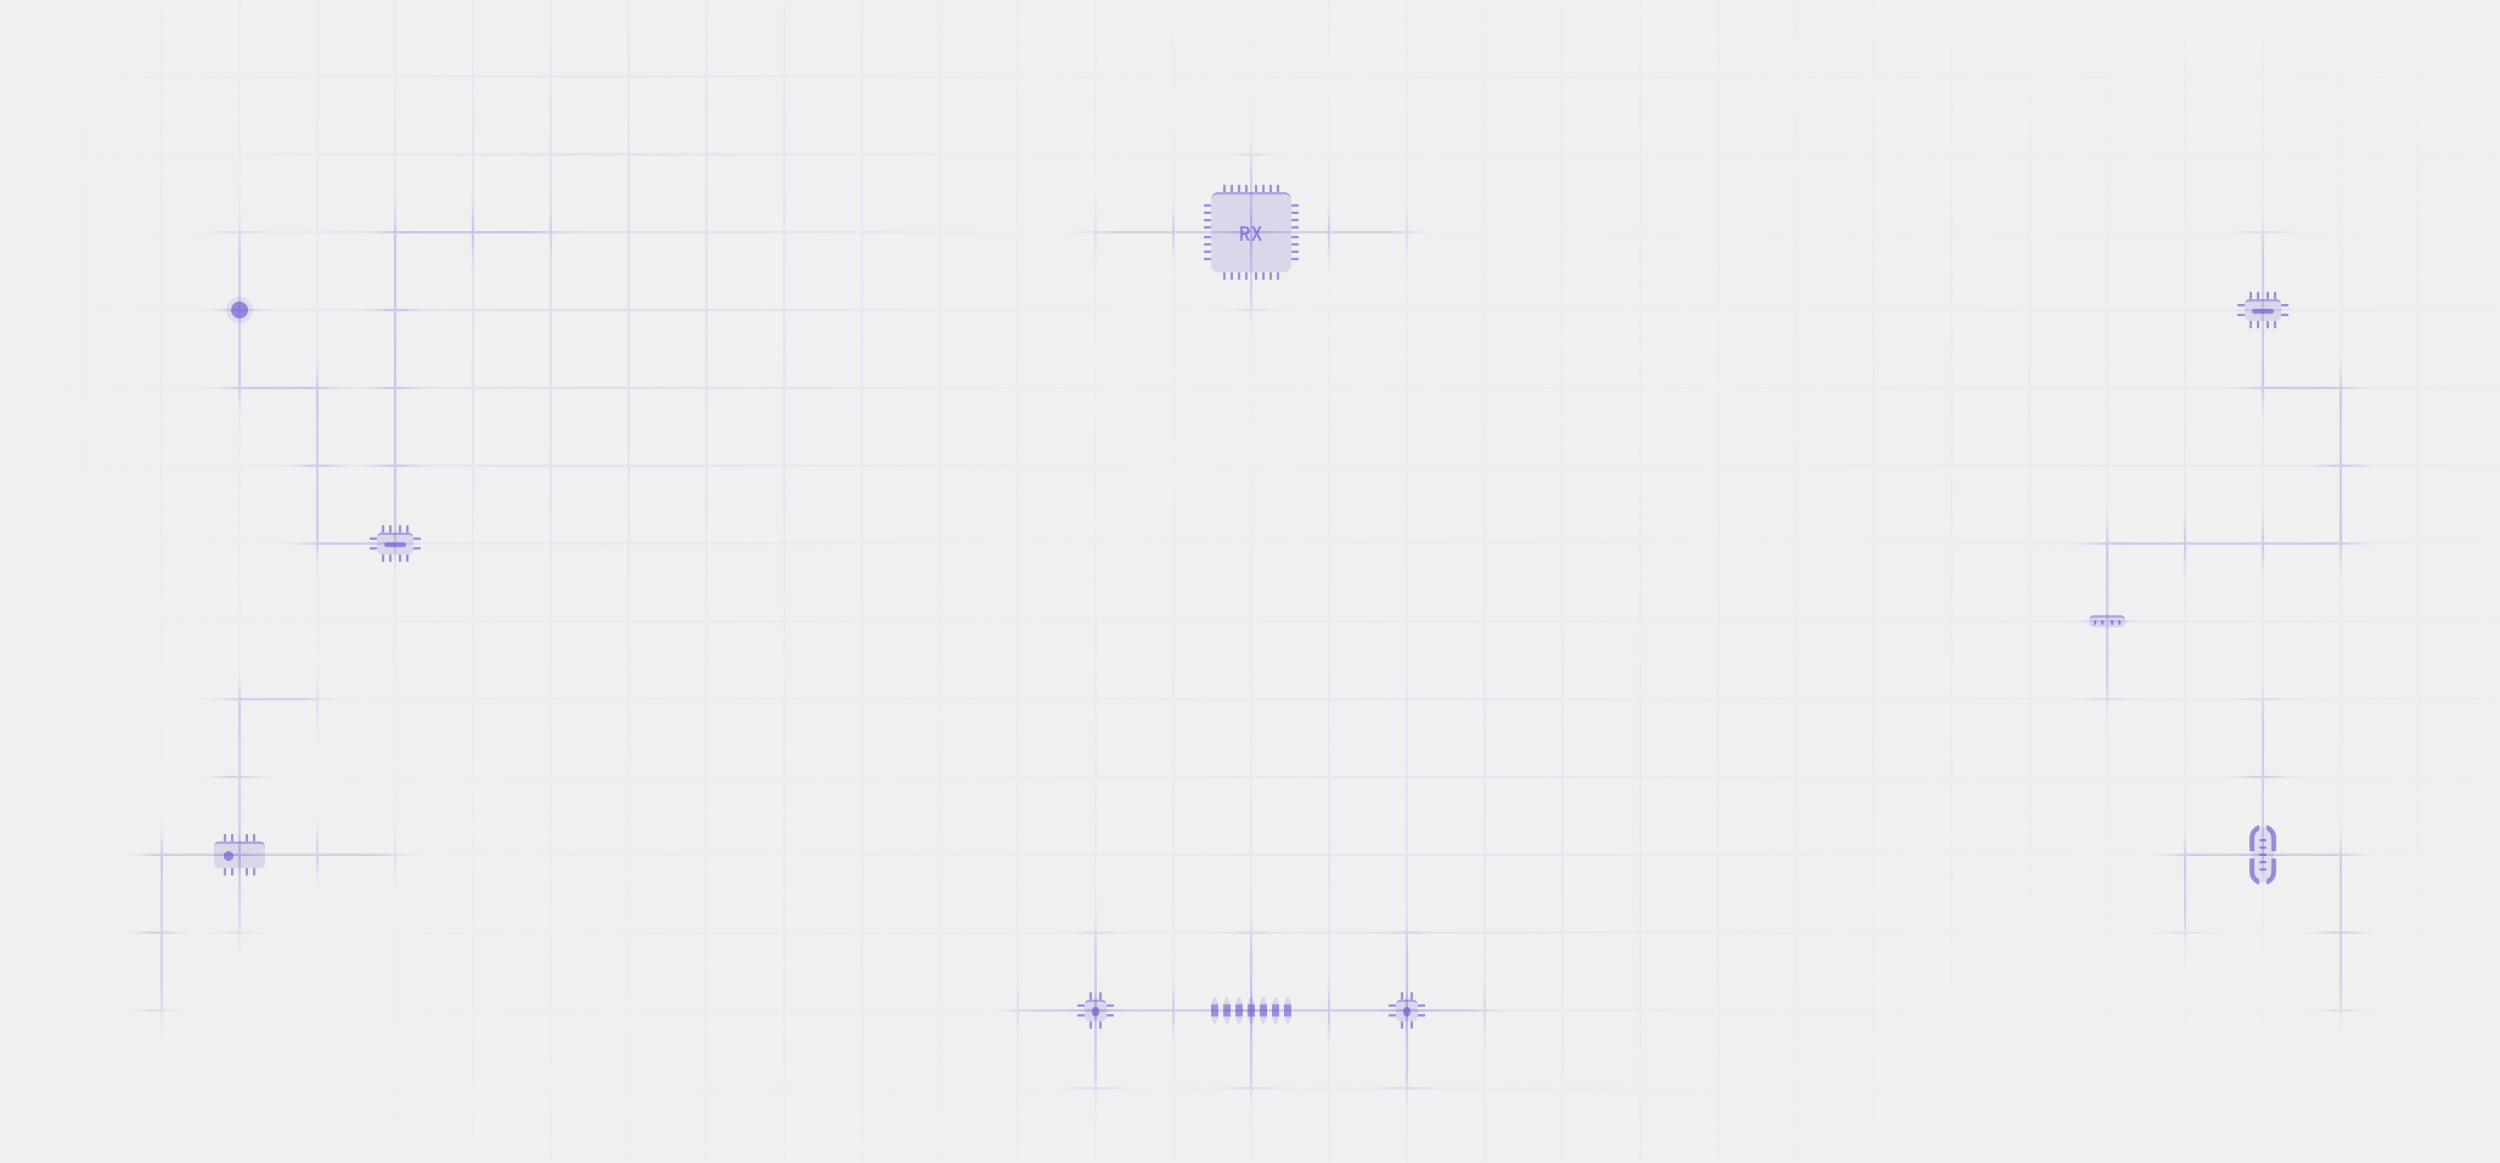
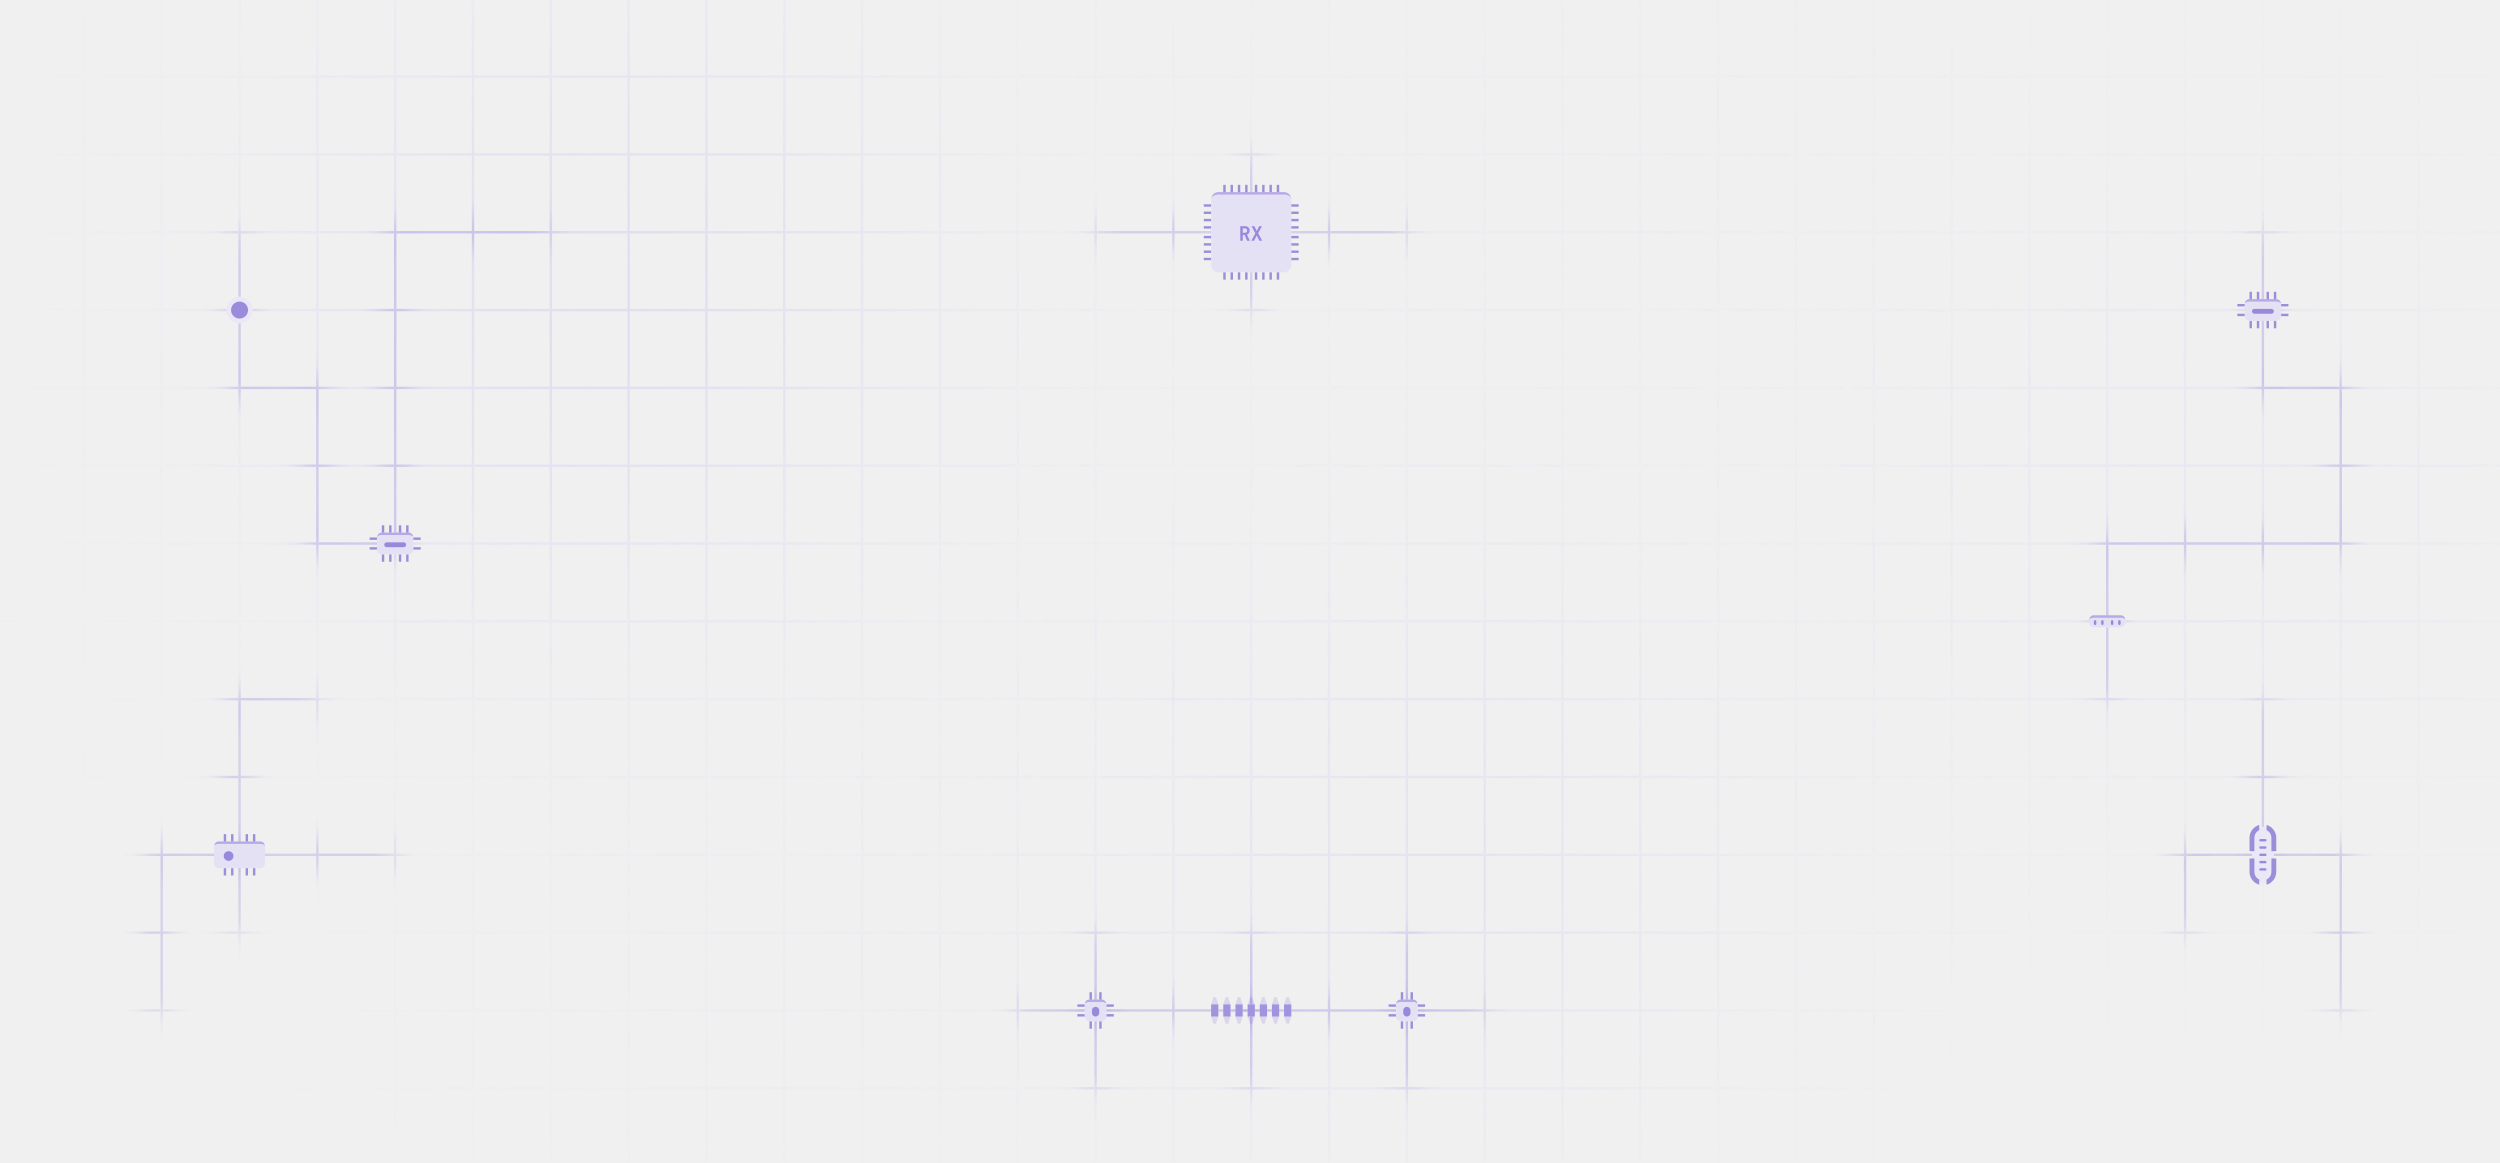
<svg xmlns="http://www.w3.org/2000/svg" width="1028" height="478" viewBox="0 0 1028 478" fill="none">
  <g clip-path="url(#clip0_13685_26528)">
    <mask id="mask0_13685_26528" style="mask-type:alpha" maskUnits="userSpaceOnUse" x="0" y="0" width="1028" height="478">
      <g clip-path="url(#clip1_13685_26528)">
        <line x1="514.5" y1="-2.18557e-08" x2="514.5" y2="478" stroke="#F0F0F3" />
        <line x1="546.5" y1="-2.18557e-08" x2="546.5" y2="478" stroke="#F0F0F3" />
        <line x1="578.5" y1="-2.18557e-08" x2="578.5" y2="478" stroke="#F0F0F3" />
        <line x1="610.5" y1="-2.18557e-08" x2="610.5" y2="478" stroke="#F0F0F3" />
        <line x1="642.5" y1="-2.18557e-08" x2="642.5" y2="478" stroke="#F0F0F3" />
        <line x1="674.5" y1="-2.18557e-08" x2="674.5" y2="478" stroke="#F0F0F3" />
        <line x1="706.5" y1="-2.18557e-08" x2="706.5" y2="478" stroke="#F0F0F3" />
        <line x1="738.5" y1="-2.18557e-08" x2="738.5" y2="478" stroke="#F0F0F3" />
        <line x1="770.5" y1="-2.18557e-08" x2="770.5" y2="478" stroke="#F0F0F3" />
        <line x1="802.5" y1="-2.18557e-08" x2="802.5" y2="478" stroke="#F0F0F3" />
        <line x1="834.5" y1="-2.18557e-08" x2="834.5" y2="478" stroke="#F0F0F3" />
        <line x1="866.5" y1="-2.18557e-08" x2="866.5" y2="478" stroke="#F0F0F3" />
        <line x1="898.5" y1="-2.18557e-08" x2="898.5" y2="478" stroke="#F0F0F3" />
        <line x1="930.5" y1="-2.18557e-08" x2="930.5" y2="478" stroke="#F0F0F3" />
        <line x1="962.5" y1="-2.18557e-08" x2="962.5" y2="478" stroke="#F0F0F3" />
        <line x1="994.5" y1="-2.18557e-08" x2="994.5" y2="478" stroke="#F0F0F3" />
        <line x1="482.5" y1="-2.18557e-08" x2="482.5" y2="478" stroke="#F0F0F3" />
        <line x1="450.5" y1="-2.18557e-08" x2="450.5" y2="478" stroke="#F0F0F3" />
        <line x1="418.5" y1="-2.18557e-08" x2="418.5" y2="478" stroke="#F0F0F3" />
        <line x1="386.5" y1="-2.18557e-08" x2="386.5" y2="478" stroke="#F0F0F3" />
        <line x1="354.5" y1="-2.18557e-08" x2="354.5" y2="478" stroke="#F0F0F3" />
        <line x1="322.5" y1="-2.18557e-08" x2="322.5" y2="478" stroke="#F0F0F3" />
        <line x1="290.5" y1="-2.18557e-08" x2="290.5" y2="478" stroke="#F0F0F3" />
        <line x1="258.5" y1="-2.18557e-08" x2="258.5" y2="478" stroke="#F0F0F3" />
        <line x1="226.5" y1="-2.18557e-08" x2="226.5" y2="478" stroke="#F0F0F3" />
        <line x1="194.5" y1="-2.18557e-08" x2="194.5" y2="478" stroke="#F0F0F3" />
        <line x1="162.5" y1="-2.18557e-08" x2="162.5" y2="478" stroke="#F0F0F3" />
        <line x1="130.5" y1="-2.18557e-08" x2="130.5" y2="478" stroke="#F0F0F3" />
        <line x1="98.5" y1="-2.18557e-08" x2="98.5" y2="478" stroke="#F0F0F3" />
        <line x1="66.5" y1="-2.18557e-08" x2="66.5" y2="478" stroke="#F0F0F3" />
        <line x1="34.5" y1="-2.18557e-08" x2="34.5" y2="478" stroke="#F0F0F3" />
        <line y1="31.5" x2="1028" y2="31.5" stroke="#F0F0F3" />
        <line y1="63.5" x2="1028" y2="63.5" stroke="#F0F0F3" />
        <line y1="95.5" x2="1028" y2="95.5" stroke="#F0F0F3" />
        <line y1="127.5" x2="1028" y2="127.5" stroke="#F0F0F3" />
        <line y1="159.5" x2="1028" y2="159.5" stroke="#F0F0F3" />
        <line y1="191.5" x2="1028" y2="191.5" stroke="#F0F0F3" />
        <line y1="223.5" x2="1028" y2="223.5" stroke="#F0F0F3" />
        <line y1="255.5" x2="1028" y2="255.5" stroke="#F0F0F3" />
        <line y1="287.5" x2="1028" y2="287.5" stroke="#F0F0F3" />
        <line y1="319.5" x2="1028" y2="319.5" stroke="#F0F0F3" />
        <line y1="351.5" x2="1028" y2="351.5" stroke="#F0F0F3" />
        <line y1="383.5" x2="1028" y2="383.5" stroke="#F0F0F3" />
        <line y1="415.5" x2="1028" y2="415.5" stroke="#F0F0F3" />
        <line y1="447.5" x2="1028" y2="447.5" stroke="#F0F0F3" />
      </g>
    </mask>
    <g mask="url(#mask0_13685_26528)">
      <g filter="url(#filter0_f_13685_26528)">
        <circle cx="248.5" cy="116.5" r="76.5" fill="#C2B5F5" />
      </g>
      <g filter="url(#filter1_f_13685_26528)">
        <circle cx="306.5" cy="481.5" r="57.5" fill="#C2B5F5" />
      </g>
      <g filter="url(#filter2_f_13685_26528)">
        <circle cx="634.5" cy="-4.5" r="60.5" fill="#C2B5F5" />
      </g>
      <g filter="url(#filter3_f_13685_26528)">
        <circle cx="586.5" cy="357.5" r="60.5" fill="#C2B5F5" />
      </g>
      <g filter="url(#filter4_f_13685_26528)">
        <circle cx="908.5" cy="203.5" r="49.5" fill="#C2B5F5" />
      </g>
      <g filter="url(#filter5_f_13685_26528)">
        <path d="M578.5 95.5H514.5M450.5 95.5H514.5M98.5 95.5V159.5H130.5V223.5H162.5V95.5H226.5M97 383V351.5M97 351.5V289H130.5M97 351.5H162.5H64.5V383V417M610.5 415.5H418.5M514.5 95.5V63.5V127.5M930.5 95.5V159.5H962.5V223.5H866.5V287.5M898.5 383.5V351.5H930.5M930.5 351.5H962.5V415.5M930.5 351.5V287.5M514.5 383.5V447.5M578.5 383.5V447.5M450.5 383.5V447.5" stroke="#6E56CF" stroke-width="3" />
      </g>
    </g>
+     <path d="M498 82C498 80.343 499.343 79 501 79H528C529.657 79 531 80.343 531 82V109C531 110.657 529.657 112 528 112H501C499.343 112 498 110.657 498 109V82Z" fill="#FCFCFD" />
    <g filter="url(#filter6_b_13685_26528)">
-       <mask id="path-52-inside-1_13685_26528" fill="white">
+       <mask id="path-53-inside-1_13685_26528" fill="white">
        <path d="M498 82C498 80.343 499.343 79 501 79H528C529.657 79 531 80.343 531 82V109C531 110.657 529.657 112 528 112H501C499.343 112 498 110.657 498 109V82Z" />
      </mask>
      <path d="M498 82C498 80.343 499.343 79 501 79H528C529.657 79 531 80.343 531 82V109C531 110.657 529.657 112 528 112H501C499.343 112 498 110.657 498 109V82Z" fill="#6B53CC" fill-opacity="0.16" />
-       <path d="M498 82C498 79.791 499.791 78 502 78H527C529.209 78 531 79.791 531 82C531 80.895 529.657 80 528 80H501C499.343 80 498 80.895 498 82ZM531 112H498H531ZM498 112V79V112ZM531 79V112V79Z" fill="#6E56CF" fill-opacity="0.4" mask="url(#path-52-inside-1_13685_26528)" />
+       <path d="M498 82C498 79.791 499.791 78 502 78H527C529.209 78 531 79.791 531 82C531 80.895 529.657 80 528 80H501C499.343 80 498 80.895 498 82ZM531 112H498H531ZM498 112V79V112ZM531 79V112V79Z" fill="#6E56CF" fill-opacity="0.4" mask="url(#path-53-inside-1_13685_26528)" />
    </g>
    <path d="M514.535 99L516.195 95.926L514.634 93H515.784L516.541 94.504C516.595 94.614 516.645 94.721 516.689 94.825C516.732 94.923 516.765 95 516.787 95.055C516.804 95 516.834 94.923 516.878 94.825C516.921 94.721 516.971 94.614 517.026 94.504L517.79 93H518.908L517.346 95.901L519.006 99H517.856L517.009 97.34C516.954 97.23 516.902 97.123 516.853 97.019C516.809 96.915 516.776 96.833 516.754 96.773C516.732 96.833 516.7 96.915 516.656 97.019C516.612 97.123 516.563 97.23 516.508 97.34L515.653 99H514.535Z" fill="#6B53CC" fill-opacity="0.62" />
    <path d="M510 99V93H511.899C512.299 93 512.644 93.074 512.934 93.222C513.23 93.37 513.46 93.578 513.625 93.847C513.789 94.11 513.871 94.422 513.871 94.784C513.871 95.178 513.77 95.526 513.567 95.827C513.37 96.129 513.101 96.343 512.762 96.469L513.953 99H512.803L511.759 96.616H511.027V99H510ZM511.027 95.712H511.899C512.189 95.712 512.416 95.633 512.581 95.474C512.745 95.315 512.827 95.096 512.827 94.816C512.827 94.531 512.745 94.31 512.581 94.151C512.416 93.986 512.189 93.904 511.899 93.904H511.027V95.712Z" fill="#6B53CC" fill-opacity="0.62" />
    <line x1="503.5" y1="76" x2="503.5" y2="79" stroke="#6B53CC" stroke-opacity="0.62" />
    <line x1="506.5" y1="76" x2="506.5" y2="79" stroke="#6B53CC" stroke-opacity="0.62" />
    <line x1="509.5" y1="76" x2="509.5" y2="79" stroke="#6B53CC" stroke-opacity="0.62" />
    <line x1="512.5" y1="76" x2="512.5" y2="79" stroke="#6B53CC" stroke-opacity="0.62" />
    <line x1="516.5" y1="76" x2="516.5" y2="79" stroke="#6B53CC" stroke-opacity="0.62" />
    <line x1="519.5" y1="76" x2="519.5" y2="79" stroke="#6B53CC" stroke-opacity="0.62" />
    <line x1="522.5" y1="76" x2="522.5" y2="79" stroke="#6B53CC" stroke-opacity="0.62" />
    <line x1="525.5" y1="76" x2="525.5" y2="79" stroke="#6B53CC" stroke-opacity="0.62" />
    <line x1="495" y1="106.496" x2="498" y2="106.496" stroke="#6B53CC" stroke-opacity="0.62" />
    <line x1="495" y1="103.496" x2="498" y2="103.496" stroke="#6B53CC" stroke-opacity="0.62" />
    <line x1="495" y1="100.496" x2="498" y2="100.496" stroke="#6B53CC" stroke-opacity="0.62" />
    <line x1="495" y1="97.496" x2="498" y2="97.496" stroke="#6B53CC" stroke-opacity="0.62" />
    <line x1="495" y1="93.496" x2="498" y2="93.496" stroke="#6B53CC" stroke-opacity="0.62" />
    <line x1="495" y1="90.496" x2="498" y2="90.496" stroke="#6B53CC" stroke-opacity="0.62" />
    <line x1="495" y1="87.496" x2="498" y2="87.496" stroke="#6B53CC" stroke-opacity="0.62" />
    <line x1="495" y1="84.496" x2="498" y2="84.496" stroke="#6B53CC" stroke-opacity="0.62" />
    <line x1="503.5" y1="112" x2="503.5" y2="115" stroke="#6B53CC" stroke-opacity="0.62" />
    <line x1="506.5" y1="112" x2="506.5" y2="115" stroke="#6B53CC" stroke-opacity="0.62" />
    <line x1="509.5" y1="112" x2="509.5" y2="115" stroke="#6B53CC" stroke-opacity="0.62" />
    <line x1="512.5" y1="112" x2="512.5" y2="115" stroke="#6B53CC" stroke-opacity="0.62" />
    <line x1="516.5" y1="112" x2="516.5" y2="115" stroke="#6B53CC" stroke-opacity="0.62" />
    <line x1="519.5" y1="112" x2="519.5" y2="115" stroke="#6B53CC" stroke-opacity="0.62" />
    <line x1="522.5" y1="112" x2="522.5" y2="115" stroke="#6B53CC" stroke-opacity="0.62" />
    <line x1="525.5" y1="112" x2="525.5" y2="115" stroke="#6B53CC" stroke-opacity="0.62" />
    <line x1="531" y1="106.5" x2="534" y2="106.5" stroke="#6B53CC" stroke-opacity="0.62" />
    <line x1="531" y1="103.5" x2="534" y2="103.5" stroke="#6B53CC" stroke-opacity="0.62" />
    <line x1="531" y1="100.5" x2="534" y2="100.5" stroke="#6B53CC" stroke-opacity="0.62" />
    <line x1="531" y1="97.5" x2="534" y2="97.5" stroke="#6B53CC" stroke-opacity="0.62" />
    <line x1="531" y1="93.5" x2="534" y2="93.5" stroke="#6B53CC" stroke-opacity="0.62" />
    <line x1="531" y1="90.5" x2="534" y2="90.5" stroke="#6B53CC" stroke-opacity="0.62" />
    <line x1="531" y1="87.5" x2="534" y2="87.5" stroke="#6B53CC" stroke-opacity="0.62" />
    <line x1="531" y1="84.5" x2="534" y2="84.5" stroke="#6B53CC" stroke-opacity="0.62" />
+     <circle cx="98.5" cy="127.5" r="5.5" fill="#FCFCFD" />
    <g filter="url(#filter7_b_13685_26528)">
      <circle cx="98.5" cy="127.5" r="5.5" fill="#6B53CC" fill-opacity="0.12" />
    </g>
    <circle cx="98.5" cy="127.5" r="3.5" fill="#6B53CC" fill-opacity="0.62" />
+     <path d="M88 348C88 346.895 88.895 346 90 346H107C108.105 346 109 346.895 109 348V355C109 356.105 108.105 357 107 357H90C88.895 357 88 356.105 88 355V348Z" fill="#FCFCFD" />
    <g filter="url(#filter8_b_13685_26528)">
-       <mask id="path-90-inside-2_13685_26528" fill="white">
+       <mask id="path-93-inside-2_13685_26528" fill="white">
        <path d="M88 348C88 346.895 88.895 346 90 346H107C108.105 346 109 346.895 109 348V355C109 356.105 108.105 357 107 357H90C88.895 357 88 356.105 88 355V348Z" />
      </mask>
      <path d="M88 348C88 346.895 88.895 346 90 346H107C108.105 346 109 346.895 109 348V355C109 356.105 108.105 357 107 357H90C88.895 357 88 356.105 88 355V348Z" fill="#6B53CC" fill-opacity="0.16" />
-       <path d="M88 348C88 346.343 89.343 345 91 345H106C107.657 345 109 346.343 109 348C109 347.448 108.105 347 107 347H90C88.895 347 88 347.448 88 348ZM109 357H88H109ZM88 357V346V357ZM109 346V357V346Z" fill="#6E56CF" fill-opacity="0.4" mask="url(#path-90-inside-2_13685_26528)" />
+       <path d="M88 348C88 346.343 89.343 345 91 345H106C107.657 345 109 346.343 109 348C109 347.448 108.105 347 107 347H90C88.895 347 88 347.448 88 348ZM109 357H88H109ZM88 357V346V357ZM109 346V357V346Z" fill="#6E56CF" fill-opacity="0.4" mask="url(#path-93-inside-2_13685_26528)" />
    </g>
    <rect x="92" y="350" width="4" height="4" rx="2" fill="#6B53CC" fill-opacity="0.62" />
    <line x1="92.5" y1="343" x2="92.5" y2="346" stroke="#6B53CC" stroke-opacity="0.62" />
    <line x1="95.5" y1="343" x2="95.5" y2="346" stroke="#6B53CC" stroke-opacity="0.62" />
    <line x1="101.5" y1="343" x2="101.5" y2="346" stroke="#6B53CC" stroke-opacity="0.62" />
    <line x1="104.5" y1="343" x2="104.5" y2="346" stroke="#6B53CC" stroke-opacity="0.62" />
    <line x1="92.5" y1="357" x2="92.5" y2="360" stroke="#6B53CC" stroke-opacity="0.62" />
    <line x1="95.5" y1="357" x2="95.5" y2="360" stroke="#6B53CC" stroke-opacity="0.62" />
    <line x1="101.5" y1="357" x2="101.5" y2="360" stroke="#6B53CC" stroke-opacity="0.62" />
    <line x1="104.5" y1="357" x2="104.5" y2="360" stroke="#6B53CC" stroke-opacity="0.62" />
+     <path d="M155 221C155 219.895 155.895 219 157 219H168C169.105 219 170 219.895 170 221V226C170 227.105 169.105 228 168 228H157C155.895 228 155 227.105 155 226V221Z" fill="#FCFCFD" />
    <g filter="url(#filter9_b_13685_26528)">
-       <mask id="path-101-inside-3_13685_26528" fill="white">
+       <mask id="path-105-inside-3_13685_26528" fill="white">
        <path d="M155 221C155 219.895 155.895 219 157 219H168C169.105 219 170 219.895 170 221V226C170 227.105 169.105 228 168 228H157C155.895 228 155 227.105 155 226V221Z" />
      </mask>
      <path d="M155 221C155 219.895 155.895 219 157 219H168C169.105 219 170 219.895 170 221V226C170 227.105 169.105 228 168 228H157C155.895 228 155 227.105 155 226V221Z" fill="#6B53CC" fill-opacity="0.16" />
-       <path d="M155 221C155 219.343 156.343 218 158 218H167C168.657 218 170 219.343 170 221C170 220.448 169.105 220 168 220H157C155.895 220 155 220.448 155 221ZM170 228H155H170ZM155 228V219V228ZM170 219V228V219Z" fill="#6E56CF" fill-opacity="0.4" mask="url(#path-101-inside-3_13685_26528)" />
+       <path d="M155 221C155 219.343 156.343 218 158 218H167C168.657 218 170 219.343 170 221C170 220.448 169.105 220 168 220H157C155.895 220 155 220.448 155 221ZM170 228H155H170ZM155 228V219V228ZM170 219V228V219Z" fill="#6E56CF" fill-opacity="0.4" mask="url(#path-105-inside-3_13685_26528)" />
    </g>
    <line x1="157.5" y1="216" x2="157.5" y2="219" stroke="#6B53CC" stroke-opacity="0.62" />
    <line x1="160.5" y1="216" x2="160.5" y2="219" stroke="#6B53CC" stroke-opacity="0.62" />
    <line x1="164.5" y1="216" x2="164.5" y2="219" stroke="#6B53CC" stroke-opacity="0.62" />
    <line x1="167.5" y1="216" x2="167.5" y2="219" stroke="#6B53CC" stroke-opacity="0.62" />
    <line x1="157.5" y1="228" x2="157.5" y2="231" stroke="#6B53CC" stroke-opacity="0.62" />
    <line x1="160.5" y1="228" x2="160.5" y2="231" stroke="#6B53CC" stroke-opacity="0.62" />
    <line x1="164.5" y1="228" x2="164.5" y2="231" stroke="#6B53CC" stroke-opacity="0.62" />
    <line x1="167.5" y1="228" x2="167.5" y2="231" stroke="#6B53CC" stroke-opacity="0.62" />
    <line x1="152" y1="225.5" x2="155" y2="225.5" stroke="#6B53CC" stroke-opacity="0.62" />
    <line x1="152" y1="221.5" x2="155" y2="221.5" stroke="#6B53CC" stroke-opacity="0.62" />
    <line x1="170" y1="225.5" x2="173" y2="225.5" stroke="#6B53CC" stroke-opacity="0.62" />
    <line x1="170" y1="221.5" x2="173" y2="221.5" stroke="#6B53CC" stroke-opacity="0.62" />
    <rect x="158" y="225" width="2" height="9" rx="1" transform="rotate(-90 158 225)" fill="#6B53CC" fill-opacity="0.62" />
+     <path d="M923 125C923 123.895 923.895 123 925 123H936C937.105 123 938 123.895 938 125V130C938 131.105 937.105 132 936 132H925C923.895 132 923 131.105 923 130V125Z" fill="#FCFCFD" />
    <g filter="url(#filter10_b_13685_26528)">
-       <mask id="path-116-inside-4_13685_26528" fill="white">
+       <mask id="path-121-inside-4_13685_26528" fill="white">
        <path d="M923 125C923 123.895 923.895 123 925 123H936C937.105 123 938 123.895 938 125V130C938 131.105 937.105 132 936 132H925C923.895 132 923 131.105 923 130V125Z" />
      </mask>
      <path d="M923 125C923 123.895 923.895 123 925 123H936C937.105 123 938 123.895 938 125V130C938 131.105 937.105 132 936 132H925C923.895 132 923 131.105 923 130V125Z" fill="#6B53CC" fill-opacity="0.16" />
-       <path d="M923 125C923 123.343 924.343 122 926 122H935C936.657 122 938 123.343 938 125C938 124.448 937.105 124 936 124H925C923.895 124 923 124.448 923 125ZM938 132H923H938ZM923 132V123V132ZM938 123V132V123Z" fill="#6E56CF" fill-opacity="0.4" mask="url(#path-116-inside-4_13685_26528)" />
+       <path d="M923 125C923 123.343 924.343 122 926 122H935C936.657 122 938 123.343 938 125C938 124.448 937.105 124 936 124H925C923.895 124 923 124.448 923 125ZM938 132H923H938ZM923 132V123V132ZM938 123V132V123Z" fill="#6E56CF" fill-opacity="0.4" mask="url(#path-121-inside-4_13685_26528)" />
    </g>
    <line x1="925.5" y1="120" x2="925.5" y2="123" stroke="#6B53CC" stroke-opacity="0.62" />
    <line x1="928.5" y1="120" x2="928.5" y2="123" stroke="#6B53CC" stroke-opacity="0.62" />
    <line x1="932.5" y1="120" x2="932.5" y2="123" stroke="#6B53CC" stroke-opacity="0.62" />
    <line x1="935.5" y1="120" x2="935.5" y2="123" stroke="#6B53CC" stroke-opacity="0.62" />
    <line x1="925.5" y1="132" x2="925.5" y2="135" stroke="#6B53CC" stroke-opacity="0.62" />
    <line x1="928.5" y1="132" x2="928.5" y2="135" stroke="#6B53CC" stroke-opacity="0.62" />
    <line x1="932.5" y1="132" x2="932.5" y2="135" stroke="#6B53CC" stroke-opacity="0.62" />
    <line x1="935.5" y1="132" x2="935.5" y2="135" stroke="#6B53CC" stroke-opacity="0.62" />
    <line x1="920" y1="129.5" x2="923" y2="129.5" stroke="#6B53CC" stroke-opacity="0.62" />
    <line x1="920" y1="125.5" x2="923" y2="125.5" stroke="#6B53CC" stroke-opacity="0.62" />
    <line x1="938" y1="129.5" x2="941" y2="129.5" stroke="#6B53CC" stroke-opacity="0.62" />
    <line x1="938" y1="125.5" x2="941" y2="125.5" stroke="#6B53CC" stroke-opacity="0.62" />
    <rect x="926" y="129" width="2" height="9" rx="1" transform="rotate(-90 926 129)" fill="#6B53CC" fill-opacity="0.62" />
+     <path fill-rule="evenodd" clip-rule="evenodd" d="M926 344.5C926 342.015 928.015 340 930.5 340V340C932.985 340 935 342.015 935 344.5V358.5C935 360.985 932.985 363 930.5 363V363C928.015 363 926 360.985 926 358.5V344.5Z" fill="#FCFCFD" />
    <path fill-rule="evenodd" clip-rule="evenodd" d="M934 350V344.5C934 343.104 933.182 341.899 932 341.337V339.207C934.309 339.86 936 341.982 936 344.5V350H934ZM927 350V344.5C927 343.104 927.818 341.899 929 341.337V339.207C926.691 339.86 925 341.982 925 344.5V350H927ZM925 353H927V358.5C927 359.896 927.818 361.101 929 361.663V363.793C926.691 363.14 925 361.018 925 358.5V353ZM934 353H936V358.5C936 361.018 934.309 363.14 932 363.793V361.663C933.182 361.101 934 359.896 934 358.5V353ZM930.5 339L930.514 339H930.486L930.5 339Z" fill="#6B53CC" fill-opacity="0.62" />
    <g filter="url(#filter11_b_13685_26528)">
-       <path fill-rule="evenodd" clip-rule="evenodd" d="M926 344.5C926 342.015 928.015 340 930.5 340C932.985 340 935 342.015 935 344.5V358.5C935 360.985 932.985 363 930.5 363C928.015 363 926 360.985 926 358.5V344.5Z" fill="#6B53CC" fill-opacity="0.12" />
-     </g>
-     <path d="M929 345.5C929 345.224 929.224 345 929.5 345H931.5C931.776 345 932 345.224 932 345.5C932 345.776 931.776 346 931.5 346H929.5C929.224 346 929 345.776 929 345.5Z" fill="#6B53CC" fill-opacity="0.62" />
-     <path d="M929 348.5C929 348.224 929.224 348 929.5 348H931.5C931.776 348 932 348.224 932 348.5C932 348.776 931.776 349 931.5 349H929.5C929.224 349 929 348.776 929 348.5Z" fill="#6B53CC" fill-opacity="0.62" />
-     <path d="M929 351.5C929 351.224 929.224 351 929.5 351H931.5C931.776 351 932 351.224 932 351.5C932 351.776 931.776 352 931.5 352H929.5C929.224 352 929 351.776 929 351.5Z" fill="#6B53CC" fill-opacity="0.62" />
-     <path d="M929 354.5C929 354.224 929.224 354 929.5 354H931.5C931.776 354 932 354.224 932 354.5C932 354.776 931.776 355 931.5 355H929.5C929.224 355 929 354.776 929 354.5Z" fill="#6B53CC" fill-opacity="0.62" />
-     <path d="M929 357.5C929 357.224 929.224 357 929.5 357H931.5C931.776 357 932 357.224 932 357.5C932 357.776 931.776 358 931.5 358H929.5C929.224 358 929 357.776 929 357.5Z" fill="#6B53CC" fill-opacity="0.62" />
+       <path fill-rule="evenodd" clip-rule="evenodd" d="M926 344.5C926 342.015 928.015 340 930.5 340V340C932.985 340 935 342.015 935 344.5V358.5C935 360.985 932.985 363 930.5 363V363C928.015 363 926 360.985 926 358.5V344.5Z" fill="#6B53CC" fill-opacity="0.12" />
+     </g>
+     <path d="M929 345.5C929 345.224 929.224 345 929.5 345H931.5C931.776 345 932 345.224 932 345.5V345.5C932 345.776 931.776 346 931.5 346H929.5C929.224 346 929 345.776 929 345.5V345.5Z" fill="#6B53CC" fill-opacity="0.62" />
+     <path d="M929 348.5C929 348.224 929.224 348 929.5 348H931.5C931.776 348 932 348.224 932 348.5V348.5C932 348.776 931.776 349 931.5 349H929.5C929.224 349 929 348.776 929 348.5V348.5Z" fill="#6B53CC" fill-opacity="0.62" />
+     <path d="M929 351.5C929 351.224 929.224 351 929.5 351H931.5C931.776 351 932 351.224 932 351.5V351.5C932 351.776 931.776 352 931.5 352H929.5C929.224 352 929 351.776 929 351.5V351.5Z" fill="#6B53CC" fill-opacity="0.62" />
+     <path d="M929 354.5C929 354.224 929.224 354 929.5 354H931.5C931.776 354 932 354.224 932 354.5V354.5C932 354.776 931.776 355 931.5 355H929.5C929.224 355 929 354.776 929 354.5V354.5Z" fill="#6B53CC" fill-opacity="0.62" />
+     <path d="M929 357.5C929 357.224 929.224 357 929.5 357H931.5C931.776 357 932 357.224 932 357.5V357.5C932 357.776 931.776 358 931.5 358H929.5C929.224 358 929 357.776 929 357.5V357.5Z" fill="#6B53CC" fill-opacity="0.62" />
+     <path d="M859 255C859 253.895 859.895 253 861 253H872C873.105 253 874 253.895 874 255V256C874 257.105 873.105 258 872 258H861C859.895 258 859 257.105 859 256V255Z" fill="#FCFCFD" />
    <g filter="url(#filter12_b_13685_26528)">
-       <mask id="path-134-inside-5_13685_26528" fill="white">
+       <mask id="path-141-inside-5_13685_26528" fill="white">
        <path d="M859 255C859 253.895 859.895 253 861 253H872C873.105 253 874 253.895 874 255V256C874 257.105 873.105 258 872 258H861C859.895 258 859 257.105 859 256V255Z" />
      </mask>
      <path d="M859 255C859 253.895 859.895 253 861 253H872C873.105 253 874 253.895 874 255V256C874 257.105 873.105 258 872 258H861C859.895 258 859 257.105 859 256V255Z" fill="#6B53CC" fill-opacity="0.16" />
-       <path d="M859 255C859 253.343 860.343 252 862 252H871C872.657 252 874 253.343 874 255C874 254.448 873.105 254 872 254H861C859.895 254 859 254.448 859 255ZM874 258H859H874ZM859 258V253V258ZM874 253V258V253Z" fill="#6E56CF" fill-opacity="0.4" mask="url(#path-134-inside-5_13685_26528)" />
+       <path d="M859 255C859 253.343 860.343 252 862 252H871C872.657 252 874 253.343 874 255C874 254.448 873.105 254 872 254H861C859.895 254 859 254.448 859 255ZM874 258H859H874ZM859 258V253V258ZM874 253V258V253Z" fill="#6E56CF" fill-opacity="0.4" mask="url(#path-141-inside-5_13685_26528)" />
    </g>
    <rect x="865" y="257" width="1" height="2" rx="0.5" transform="rotate(180 865 257)" fill="#6B53CC" fill-opacity="0.62" />
    <rect x="862" y="257" width="1" height="2" rx="0.5" transform="rotate(180 862 257)" fill="#6B53CC" fill-opacity="0.62" />
    <rect x="869" y="257" width="1" height="2" rx="0.5" transform="rotate(180 869 257)" fill="#6B53CC" fill-opacity="0.62" />
    <rect x="872" y="257" width="1" height="2" rx="0.5" transform="rotate(180 872 257)" fill="#6B53CC" fill-opacity="0.62" />
+     <rect x="498" y="413" width="3" height="5" fill="#FCFCFD" />
    <g filter="url(#filter13_b_13685_26528)">
      <path d="M499 410H500L501 413H498L499 410Z" fill="#6B53CC" fill-opacity="0.16" />
    </g>
    <g filter="url(#filter14_b_13685_26528)">
      <rect x="498" y="413" width="3" height="5" fill="#6B53CC" fill-opacity="0.62" />
    </g>
    <g filter="url(#filter15_b_13685_26528)">
      <path d="M498 418H501L500 421H499L498 418Z" fill="#6B53CC" fill-opacity="0.16" />
    </g>
+     <rect x="503" y="413" width="3" height="5" fill="#FCFCFD" />
    <g filter="url(#filter16_b_13685_26528)">
      <path d="M504 410H505L506 413H503L504 410Z" fill="#6B53CC" fill-opacity="0.16" />
    </g>
    <g filter="url(#filter17_b_13685_26528)">
      <rect x="503" y="413" width="3" height="5" fill="#6B53CC" fill-opacity="0.62" />
    </g>
    <g filter="url(#filter18_b_13685_26528)">
      <path d="M503 418H506L505 421H504L503 418Z" fill="#6B53CC" fill-opacity="0.16" />
    </g>
+     <rect x="508" y="413" width="3" height="5" fill="#FCFCFD" />
    <g filter="url(#filter19_b_13685_26528)">
      <path d="M509 410H510L511 413H508L509 410Z" fill="#6B53CC" fill-opacity="0.16" />
    </g>
    <g filter="url(#filter20_b_13685_26528)">
      <rect x="508" y="413" width="3" height="5" fill="#6B53CC" fill-opacity="0.62" />
    </g>
    <g filter="url(#filter21_b_13685_26528)">
      <path d="M508 418H511L510 421H509L508 418Z" fill="#6B53CC" fill-opacity="0.16" />
    </g>
+     <rect x="513" y="413" width="3" height="5" fill="#FCFCFD" />
    <g filter="url(#filter22_b_13685_26528)">
      <path d="M514 410H515L516 413H513L514 410Z" fill="#6B53CC" fill-opacity="0.16" />
    </g>
    <g filter="url(#filter23_b_13685_26528)">
      <rect x="513" y="413" width="3" height="5" fill="#6B53CC" fill-opacity="0.62" />
    </g>
    <g filter="url(#filter24_b_13685_26528)">
      <path d="M513 418H516L515 421H514L513 418Z" fill="#6B53CC" fill-opacity="0.16" />
    </g>
+     <rect x="518" y="413" width="3" height="5" fill="#FCFCFD" />
    <g filter="url(#filter25_b_13685_26528)">
      <path d="M519 410H520L521 413H518L519 410Z" fill="#6B53CC" fill-opacity="0.16" />
    </g>
    <g filter="url(#filter26_b_13685_26528)">
      <rect x="518" y="413" width="3" height="5" fill="#6B53CC" fill-opacity="0.62" />
    </g>
    <g filter="url(#filter27_b_13685_26528)">
      <path d="M518 418H521L520 421H519L518 418Z" fill="#6B53CC" fill-opacity="0.16" />
    </g>
+     <rect x="523" y="413" width="3" height="5" fill="#FCFCFD" />
    <g filter="url(#filter28_b_13685_26528)">
      <path d="M524 410H525L526 413H523L524 410Z" fill="#6B53CC" fill-opacity="0.16" />
    </g>
    <g filter="url(#filter29_b_13685_26528)">
      <rect x="523" y="413" width="3" height="5" fill="#6B53CC" fill-opacity="0.62" />
    </g>
    <g filter="url(#filter30_b_13685_26528)">
      <path d="M523 418H526L525 421H524L523 418Z" fill="#6B53CC" fill-opacity="0.16" />
    </g>
+     <rect x="528" y="413" width="3" height="5" fill="#FCFCFD" />
    <g filter="url(#filter31_b_13685_26528)">
      <path d="M529 410H530L531 413H528L529 410Z" fill="#6B53CC" fill-opacity="0.16" />
    </g>
    <g filter="url(#filter32_b_13685_26528)">
      <rect x="528" y="413" width="3" height="5" fill="#6B53CC" fill-opacity="0.62" />
    </g>
    <g filter="url(#filter33_b_13685_26528)">
      <path d="M528 418H531L530 421H529L528 418Z" fill="#6B53CC" fill-opacity="0.16" />
    </g>
+     <path d="M574 413C574 411.895 574.895 411 576 411H581C582.105 411 583 411.895 583 413V418C583 419.105 582.105 420 581 420H576C574.895 420 574 419.105 574 418V413Z" fill="#FCFCFD" />
    <g filter="url(#filter34_b_13685_26528)">
-       <mask id="path-161-inside-6_13685_26528" fill="white">
+       <mask id="path-176-inside-6_13685_26528" fill="white">
        <path d="M574 413C574 411.895 574.895 411 576 411H581C582.105 411 583 411.895 583 413V418C583 419.105 582.105 420 581 420H576C574.895 420 574 419.105 574 418V413Z" />
      </mask>
      <path d="M574 413C574 411.895 574.895 411 576 411H581C582.105 411 583 411.895 583 413V418C583 419.105 582.105 420 581 420H576C574.895 420 574 419.105 574 418V413Z" fill="#6B53CC" fill-opacity="0.16" />
-       <path d="M574 413C574 411.343 575.343 410 577 410H580C581.657 410 583 411.343 583 413C583 412.448 582.105 412 581 412H576C574.895 412 574 412.448 574 413ZM583 420H574H583ZM574 420V411V420ZM583 411V420V411Z" fill="#6E56CF" fill-opacity="0.4" mask="url(#path-161-inside-6_13685_26528)" />
+       <path d="M574 413C574 411.343 575.343 410 577 410H580C581.657 410 583 411.343 583 413C583 412.448 582.105 412 581 412H576C574.895 412 574 412.448 574 413ZM583 420H574H583ZM574 420V411V420ZM583 411V420V411Z" fill="#6E56CF" fill-opacity="0.4" mask="url(#path-176-inside-6_13685_26528)" />
    </g>
    <line x1="576.5" y1="408" x2="576.5" y2="411" stroke="#6B53CC" stroke-opacity="0.62" />
    <line x1="580.5" y1="408" x2="580.5" y2="411" stroke="#6B53CC" stroke-opacity="0.62" />
    <line x1="576.5" y1="420" x2="576.5" y2="423" stroke="#6B53CC" stroke-opacity="0.62" />
    <line x1="580.5" y1="420" x2="580.5" y2="423" stroke="#6B53CC" stroke-opacity="0.62" />
    <line x1="571" y1="417.5" x2="574" y2="417.5" stroke="#6B53CC" stroke-opacity="0.62" />
    <line x1="571" y1="413.5" x2="574" y2="413.5" stroke="#6B53CC" stroke-opacity="0.62" />
    <line x1="583" y1="417.5" x2="586" y2="417.5" stroke="#6B53CC" stroke-opacity="0.62" />
    <line x1="583" y1="413.5" x2="586" y2="413.5" stroke="#6B53CC" stroke-opacity="0.62" />
    <rect x="577" y="414" width="3" height="4" rx="1.5" fill="#6B53CC" fill-opacity="0.62" />
+     <path d="M446 413C446 411.895 446.895 411 448 411H453C454.105 411 455 411.895 455 413V418C455 419.105 454.105 420 453 420H448C446.895 420 446 419.105 446 418V413Z" fill="#FCFCFD" />
    <g filter="url(#filter35_b_13685_26528)">
-       <mask id="path-172-inside-7_13685_26528" fill="white">
+       <mask id="path-188-inside-7_13685_26528" fill="white">
        <path d="M446 413C446 411.895 446.895 411 448 411H453C454.105 411 455 411.895 455 413V418C455 419.105 454.105 420 453 420H448C446.895 420 446 419.105 446 418V413Z" />
      </mask>
      <path d="M446 413C446 411.895 446.895 411 448 411H453C454.105 411 455 411.895 455 413V418C455 419.105 454.105 420 453 420H448C446.895 420 446 419.105 446 418V413Z" fill="#6B53CC" fill-opacity="0.16" />
-       <path d="M446 413C446 411.343 447.343 410 449 410H452C453.657 410 455 411.343 455 413C455 412.448 454.105 412 453 412H448C446.895 412 446 412.448 446 413ZM455 420H446H455ZM446 420V411V420ZM455 411V420V411Z" fill="#6E56CF" fill-opacity="0.4" mask="url(#path-172-inside-7_13685_26528)" />
+       <path d="M446 413C446 411.343 447.343 410 449 410H452C453.657 410 455 411.343 455 413C455 412.448 454.105 412 453 412H448C446.895 412 446 412.448 446 413ZM455 420H446H455ZM446 420V411V420ZM455 411V420V411Z" fill="#6E56CF" fill-opacity="0.4" mask="url(#path-188-inside-7_13685_26528)" />
    </g>
    <line x1="448.5" y1="408" x2="448.5" y2="411" stroke="#6B53CC" stroke-opacity="0.62" />
    <line x1="452.5" y1="408" x2="452.5" y2="411" stroke="#6B53CC" stroke-opacity="0.62" />
    <line x1="448.5" y1="420" x2="448.5" y2="423" stroke="#6B53CC" stroke-opacity="0.62" />
    <line x1="452.5" y1="420" x2="452.5" y2="423" stroke="#6B53CC" stroke-opacity="0.62" />
    <line x1="443" y1="417.5" x2="446" y2="417.5" stroke="#6B53CC" stroke-opacity="0.62" />
    <line x1="443" y1="413.5" x2="446" y2="413.5" stroke="#6B53CC" stroke-opacity="0.62" />
    <line x1="455" y1="417.5" x2="458" y2="417.5" stroke="#6B53CC" stroke-opacity="0.62" />
    <line x1="455" y1="413.5" x2="458" y2="413.5" stroke="#6B53CC" stroke-opacity="0.62" />
    <rect x="449" y="414" width="3" height="4" rx="1.5" fill="#6B53CC" fill-opacity="0.62" />
  </g>
  <defs>
    <filter id="filter0_f_13685_26528" x="-8" y="-140" width="513" height="513" filterUnits="userSpaceOnUse" color-interpolation-filters="sRGB">
      <feFlood flood-opacity="0" result="BackgroundImageFix" />
      <feBlend mode="normal" in="SourceGraphic" in2="BackgroundImageFix" result="shape" />
      <feGaussianBlur stdDeviation="90" result="effect1_foregroundBlur_13685_26528" />
    </filter>
    <filter id="filter1_f_13685_26528" x="69" y="244" width="475" height="475" filterUnits="userSpaceOnUse" color-interpolation-filters="sRGB">
      <feFlood flood-opacity="0" result="BackgroundImageFix" />
      <feBlend mode="normal" in="SourceGraphic" in2="BackgroundImageFix" result="shape" />
      <feGaussianBlur stdDeviation="90" result="effect1_foregroundBlur_13685_26528" />
    </filter>
    <filter id="filter2_f_13685_26528" x="394" y="-245" width="481" height="481" filterUnits="userSpaceOnUse" color-interpolation-filters="sRGB">
      <feFlood flood-opacity="0" result="BackgroundImageFix" />
      <feBlend mode="normal" in="SourceGraphic" in2="BackgroundImageFix" result="shape" />
      <feGaussianBlur stdDeviation="90" result="effect1_foregroundBlur_13685_26528" />
    </filter>
    <filter id="filter3_f_13685_26528" x="346" y="117" width="481" height="481" filterUnits="userSpaceOnUse" color-interpolation-filters="sRGB">
      <feFlood flood-opacity="0" result="BackgroundImageFix" />
      <feBlend mode="normal" in="SourceGraphic" in2="BackgroundImageFix" result="shape" />
      <feGaussianBlur stdDeviation="90" result="effect1_foregroundBlur_13685_26528" />
    </filter>
    <filter id="filter4_f_13685_26528" x="679" y="-26" width="459" height="459" filterUnits="userSpaceOnUse" color-interpolation-filters="sRGB">
      <feFlood flood-opacity="0" result="BackgroundImageFix" />
      <feBlend mode="normal" in="SourceGraphic" in2="BackgroundImageFix" result="shape" />
      <feGaussianBlur stdDeviation="90" result="effect1_foregroundBlur_13685_26528" />
    </filter>
    <filter id="filter5_f_13685_26528" x="51" y="51.5" width="925" height="408" filterUnits="userSpaceOnUse" color-interpolation-filters="sRGB">
      <feFlood flood-opacity="0" result="BackgroundImageFix" />
      <feBlend mode="normal" in="SourceGraphic" in2="BackgroundImageFix" result="shape" />
      <feGaussianBlur stdDeviation="6" result="effect1_foregroundBlur_13685_26528" />
    </filter>
    <filter id="filter6_b_13685_26528" x="474" y="55" width="81" height="81" filterUnits="userSpaceOnUse" color-interpolation-filters="sRGB">
      <feFlood flood-opacity="0" result="BackgroundImageFix" />
      <feGaussianBlur in="BackgroundImageFix" stdDeviation="12" />
      <feComposite in2="SourceAlpha" operator="in" result="effect1_backgroundBlur_13685_26528" />
      <feBlend mode="normal" in="SourceGraphic" in2="effect1_backgroundBlur_13685_26528" result="shape" />
    </filter>
    <filter id="filter7_b_13685_26528" x="69" y="98" width="59" height="59" filterUnits="userSpaceOnUse" color-interpolation-filters="sRGB">
      <feFlood flood-opacity="0" result="BackgroundImageFix" />
      <feGaussianBlur in="BackgroundImageFix" stdDeviation="12" />
      <feComposite in2="SourceAlpha" operator="in" result="effect1_backgroundBlur_13685_26528" />
      <feBlend mode="normal" in="SourceGraphic" in2="effect1_backgroundBlur_13685_26528" result="shape" />
    </filter>
    <filter id="filter8_b_13685_26528" x="64" y="322" width="69" height="59" filterUnits="userSpaceOnUse" color-interpolation-filters="sRGB">
      <feFlood flood-opacity="0" result="BackgroundImageFix" />
      <feGaussianBlur in="BackgroundImageFix" stdDeviation="12" />
      <feComposite in2="SourceAlpha" operator="in" result="effect1_backgroundBlur_13685_26528" />
      <feBlend mode="normal" in="SourceGraphic" in2="effect1_backgroundBlur_13685_26528" result="shape" />
    </filter>
    <filter id="filter9_b_13685_26528" x="131" y="195" width="63" height="57" filterUnits="userSpaceOnUse" color-interpolation-filters="sRGB">
      <feFlood flood-opacity="0" result="BackgroundImageFix" />
      <feGaussianBlur in="BackgroundImageFix" stdDeviation="12" />
      <feComposite in2="SourceAlpha" operator="in" result="effect1_backgroundBlur_13685_26528" />
      <feBlend mode="normal" in="SourceGraphic" in2="effect1_backgroundBlur_13685_26528" result="shape" />
    </filter>
    <filter id="filter10_b_13685_26528" x="899" y="99" width="63" height="57" filterUnits="userSpaceOnUse" color-interpolation-filters="sRGB">
      <feFlood flood-opacity="0" result="BackgroundImageFix" />
      <feGaussianBlur in="BackgroundImageFix" stdDeviation="12" />
      <feComposite in2="SourceAlpha" operator="in" result="effect1_backgroundBlur_13685_26528" />
      <feBlend mode="normal" in="SourceGraphic" in2="effect1_backgroundBlur_13685_26528" result="shape" />
    </filter>
    <filter id="filter11_b_13685_26528" x="902" y="316" width="57" height="71" filterUnits="userSpaceOnUse" color-interpolation-filters="sRGB">
      <feFlood flood-opacity="0" result="BackgroundImageFix" />
      <feGaussianBlur in="BackgroundImageFix" stdDeviation="12" />
      <feComposite in2="SourceAlpha" operator="in" result="effect1_backgroundBlur_13685_26528" />
      <feBlend mode="normal" in="SourceGraphic" in2="effect1_backgroundBlur_13685_26528" result="shape" />
    </filter>
    <filter id="filter12_b_13685_26528" x="835" y="229" width="63" height="53" filterUnits="userSpaceOnUse" color-interpolation-filters="sRGB">
      <feFlood flood-opacity="0" result="BackgroundImageFix" />
      <feGaussianBlur in="BackgroundImageFix" stdDeviation="12" />
      <feComposite in2="SourceAlpha" operator="in" result="effect1_backgroundBlur_13685_26528" />
      <feBlend mode="normal" in="SourceGraphic" in2="effect1_backgroundBlur_13685_26528" result="shape" />
    </filter>
    <filter id="filter13_b_13685_26528" x="486" y="398" width="27" height="27" filterUnits="userSpaceOnUse" color-interpolation-filters="sRGB">
      <feFlood flood-opacity="0" result="BackgroundImageFix" />
      <feGaussianBlur in="BackgroundImageFix" stdDeviation="6" />
      <feComposite in2="SourceAlpha" operator="in" result="effect1_backgroundBlur_13685_26528" />
      <feBlend mode="normal" in="SourceGraphic" in2="effect1_backgroundBlur_13685_26528" result="shape" />
    </filter>
    <filter id="filter14_b_13685_26528" x="474" y="389" width="51" height="53" filterUnits="userSpaceOnUse" color-interpolation-filters="sRGB">
      <feFlood flood-opacity="0" result="BackgroundImageFix" />
      <feGaussianBlur in="BackgroundImageFix" stdDeviation="12" />
      <feComposite in2="SourceAlpha" operator="in" result="effect1_backgroundBlur_13685_26528" />
      <feBlend mode="normal" in="SourceGraphic" in2="effect1_backgroundBlur_13685_26528" result="shape" />
    </filter>
    <filter id="filter15_b_13685_26528" x="486" y="406" width="27" height="27" filterUnits="userSpaceOnUse" color-interpolation-filters="sRGB">
      <feFlood flood-opacity="0" result="BackgroundImageFix" />
      <feGaussianBlur in="BackgroundImageFix" stdDeviation="6" />
      <feComposite in2="SourceAlpha" operator="in" result="effect1_backgroundBlur_13685_26528" />
      <feBlend mode="normal" in="SourceGraphic" in2="effect1_backgroundBlur_13685_26528" result="shape" />
    </filter>
    <filter id="filter16_b_13685_26528" x="491" y="398" width="27" height="27" filterUnits="userSpaceOnUse" color-interpolation-filters="sRGB">
      <feFlood flood-opacity="0" result="BackgroundImageFix" />
      <feGaussianBlur in="BackgroundImageFix" stdDeviation="6" />
      <feComposite in2="SourceAlpha" operator="in" result="effect1_backgroundBlur_13685_26528" />
      <feBlend mode="normal" in="SourceGraphic" in2="effect1_backgroundBlur_13685_26528" result="shape" />
    </filter>
    <filter id="filter17_b_13685_26528" x="479" y="389" width="51" height="53" filterUnits="userSpaceOnUse" color-interpolation-filters="sRGB">
      <feFlood flood-opacity="0" result="BackgroundImageFix" />
      <feGaussianBlur in="BackgroundImageFix" stdDeviation="12" />
      <feComposite in2="SourceAlpha" operator="in" result="effect1_backgroundBlur_13685_26528" />
      <feBlend mode="normal" in="SourceGraphic" in2="effect1_backgroundBlur_13685_26528" result="shape" />
    </filter>
    <filter id="filter18_b_13685_26528" x="491" y="406" width="27" height="27" filterUnits="userSpaceOnUse" color-interpolation-filters="sRGB">
      <feFlood flood-opacity="0" result="BackgroundImageFix" />
      <feGaussianBlur in="BackgroundImageFix" stdDeviation="6" />
      <feComposite in2="SourceAlpha" operator="in" result="effect1_backgroundBlur_13685_26528" />
      <feBlend mode="normal" in="SourceGraphic" in2="effect1_backgroundBlur_13685_26528" result="shape" />
    </filter>
    <filter id="filter19_b_13685_26528" x="496" y="398" width="27" height="27" filterUnits="userSpaceOnUse" color-interpolation-filters="sRGB">
      <feFlood flood-opacity="0" result="BackgroundImageFix" />
      <feGaussianBlur in="BackgroundImageFix" stdDeviation="6" />
      <feComposite in2="SourceAlpha" operator="in" result="effect1_backgroundBlur_13685_26528" />
      <feBlend mode="normal" in="SourceGraphic" in2="effect1_backgroundBlur_13685_26528" result="shape" />
    </filter>
    <filter id="filter20_b_13685_26528" x="484" y="389" width="51" height="53" filterUnits="userSpaceOnUse" color-interpolation-filters="sRGB">
      <feFlood flood-opacity="0" result="BackgroundImageFix" />
      <feGaussianBlur in="BackgroundImageFix" stdDeviation="12" />
      <feComposite in2="SourceAlpha" operator="in" result="effect1_backgroundBlur_13685_26528" />
      <feBlend mode="normal" in="SourceGraphic" in2="effect1_backgroundBlur_13685_26528" result="shape" />
    </filter>
    <filter id="filter21_b_13685_26528" x="496" y="406" width="27" height="27" filterUnits="userSpaceOnUse" color-interpolation-filters="sRGB">
      <feFlood flood-opacity="0" result="BackgroundImageFix" />
      <feGaussianBlur in="BackgroundImageFix" stdDeviation="6" />
      <feComposite in2="SourceAlpha" operator="in" result="effect1_backgroundBlur_13685_26528" />
      <feBlend mode="normal" in="SourceGraphic" in2="effect1_backgroundBlur_13685_26528" result="shape" />
    </filter>
    <filter id="filter22_b_13685_26528" x="501" y="398" width="27" height="27" filterUnits="userSpaceOnUse" color-interpolation-filters="sRGB">
      <feFlood flood-opacity="0" result="BackgroundImageFix" />
      <feGaussianBlur in="BackgroundImageFix" stdDeviation="6" />
      <feComposite in2="SourceAlpha" operator="in" result="effect1_backgroundBlur_13685_26528" />
      <feBlend mode="normal" in="SourceGraphic" in2="effect1_backgroundBlur_13685_26528" result="shape" />
    </filter>
    <filter id="filter23_b_13685_26528" x="489" y="389" width="51" height="53" filterUnits="userSpaceOnUse" color-interpolation-filters="sRGB">
      <feFlood flood-opacity="0" result="BackgroundImageFix" />
      <feGaussianBlur in="BackgroundImageFix" stdDeviation="12" />
      <feComposite in2="SourceAlpha" operator="in" result="effect1_backgroundBlur_13685_26528" />
      <feBlend mode="normal" in="SourceGraphic" in2="effect1_backgroundBlur_13685_26528" result="shape" />
    </filter>
    <filter id="filter24_b_13685_26528" x="501" y="406" width="27" height="27" filterUnits="userSpaceOnUse" color-interpolation-filters="sRGB">
      <feFlood flood-opacity="0" result="BackgroundImageFix" />
      <feGaussianBlur in="BackgroundImageFix" stdDeviation="6" />
      <feComposite in2="SourceAlpha" operator="in" result="effect1_backgroundBlur_13685_26528" />
      <feBlend mode="normal" in="SourceGraphic" in2="effect1_backgroundBlur_13685_26528" result="shape" />
    </filter>
    <filter id="filter25_b_13685_26528" x="506" y="398" width="27" height="27" filterUnits="userSpaceOnUse" color-interpolation-filters="sRGB">
      <feFlood flood-opacity="0" result="BackgroundImageFix" />
      <feGaussianBlur in="BackgroundImageFix" stdDeviation="6" />
      <feComposite in2="SourceAlpha" operator="in" result="effect1_backgroundBlur_13685_26528" />
      <feBlend mode="normal" in="SourceGraphic" in2="effect1_backgroundBlur_13685_26528" result="shape" />
    </filter>
    <filter id="filter26_b_13685_26528" x="494" y="389" width="51" height="53" filterUnits="userSpaceOnUse" color-interpolation-filters="sRGB">
      <feFlood flood-opacity="0" result="BackgroundImageFix" />
      <feGaussianBlur in="BackgroundImageFix" stdDeviation="12" />
      <feComposite in2="SourceAlpha" operator="in" result="effect1_backgroundBlur_13685_26528" />
      <feBlend mode="normal" in="SourceGraphic" in2="effect1_backgroundBlur_13685_26528" result="shape" />
    </filter>
    <filter id="filter27_b_13685_26528" x="506" y="406" width="27" height="27" filterUnits="userSpaceOnUse" color-interpolation-filters="sRGB">
      <feFlood flood-opacity="0" result="BackgroundImageFix" />
      <feGaussianBlur in="BackgroundImageFix" stdDeviation="6" />
      <feComposite in2="SourceAlpha" operator="in" result="effect1_backgroundBlur_13685_26528" />
      <feBlend mode="normal" in="SourceGraphic" in2="effect1_backgroundBlur_13685_26528" result="shape" />
    </filter>
    <filter id="filter28_b_13685_26528" x="511" y="398" width="27" height="27" filterUnits="userSpaceOnUse" color-interpolation-filters="sRGB">
      <feFlood flood-opacity="0" result="BackgroundImageFix" />
      <feGaussianBlur in="BackgroundImageFix" stdDeviation="6" />
      <feComposite in2="SourceAlpha" operator="in" result="effect1_backgroundBlur_13685_26528" />
      <feBlend mode="normal" in="SourceGraphic" in2="effect1_backgroundBlur_13685_26528" result="shape" />
    </filter>
    <filter id="filter29_b_13685_26528" x="499" y="389" width="51" height="53" filterUnits="userSpaceOnUse" color-interpolation-filters="sRGB">
      <feFlood flood-opacity="0" result="BackgroundImageFix" />
      <feGaussianBlur in="BackgroundImageFix" stdDeviation="12" />
      <feComposite in2="SourceAlpha" operator="in" result="effect1_backgroundBlur_13685_26528" />
      <feBlend mode="normal" in="SourceGraphic" in2="effect1_backgroundBlur_13685_26528" result="shape" />
    </filter>
    <filter id="filter30_b_13685_26528" x="511" y="406" width="27" height="27" filterUnits="userSpaceOnUse" color-interpolation-filters="sRGB">
      <feFlood flood-opacity="0" result="BackgroundImageFix" />
      <feGaussianBlur in="BackgroundImageFix" stdDeviation="6" />
      <feComposite in2="SourceAlpha" operator="in" result="effect1_backgroundBlur_13685_26528" />
      <feBlend mode="normal" in="SourceGraphic" in2="effect1_backgroundBlur_13685_26528" result="shape" />
    </filter>
    <filter id="filter31_b_13685_26528" x="516" y="398" width="27" height="27" filterUnits="userSpaceOnUse" color-interpolation-filters="sRGB">
      <feFlood flood-opacity="0" result="BackgroundImageFix" />
      <feGaussianBlur in="BackgroundImageFix" stdDeviation="6" />
      <feComposite in2="SourceAlpha" operator="in" result="effect1_backgroundBlur_13685_26528" />
      <feBlend mode="normal" in="SourceGraphic" in2="effect1_backgroundBlur_13685_26528" result="shape" />
    </filter>
    <filter id="filter32_b_13685_26528" x="504" y="389" width="51" height="53" filterUnits="userSpaceOnUse" color-interpolation-filters="sRGB">
      <feFlood flood-opacity="0" result="BackgroundImageFix" />
      <feGaussianBlur in="BackgroundImageFix" stdDeviation="12" />
      <feComposite in2="SourceAlpha" operator="in" result="effect1_backgroundBlur_13685_26528" />
      <feBlend mode="normal" in="SourceGraphic" in2="effect1_backgroundBlur_13685_26528" result="shape" />
    </filter>
    <filter id="filter33_b_13685_26528" x="516" y="406" width="27" height="27" filterUnits="userSpaceOnUse" color-interpolation-filters="sRGB">
      <feFlood flood-opacity="0" result="BackgroundImageFix" />
      <feGaussianBlur in="BackgroundImageFix" stdDeviation="6" />
      <feComposite in2="SourceAlpha" operator="in" result="effect1_backgroundBlur_13685_26528" />
      <feBlend mode="normal" in="SourceGraphic" in2="effect1_backgroundBlur_13685_26528" result="shape" />
    </filter>
    <filter id="filter34_b_13685_26528" x="550" y="387" width="57" height="57" filterUnits="userSpaceOnUse" color-interpolation-filters="sRGB">
      <feFlood flood-opacity="0" result="BackgroundImageFix" />
      <feGaussianBlur in="BackgroundImageFix" stdDeviation="12" />
      <feComposite in2="SourceAlpha" operator="in" result="effect1_backgroundBlur_13685_26528" />
      <feBlend mode="normal" in="SourceGraphic" in2="effect1_backgroundBlur_13685_26528" result="shape" />
    </filter>
    <filter id="filter35_b_13685_26528" x="422" y="387" width="57" height="57" filterUnits="userSpaceOnUse" color-interpolation-filters="sRGB">
      <feFlood flood-opacity="0" result="BackgroundImageFix" />
      <feGaussianBlur in="BackgroundImageFix" stdDeviation="12" />
      <feComposite in2="SourceAlpha" operator="in" result="effect1_backgroundBlur_13685_26528" />
      <feBlend mode="normal" in="SourceGraphic" in2="effect1_backgroundBlur_13685_26528" result="shape" />
    </filter>
    <clipPath id="clip0_13685_26528">
      <rect width="1028" height="478" fill="white" />
    </clipPath>
    <clipPath id="clip1_13685_26528">
      <rect width="1028" height="478" fill="white" />
    </clipPath>
  </defs>
</svg>
